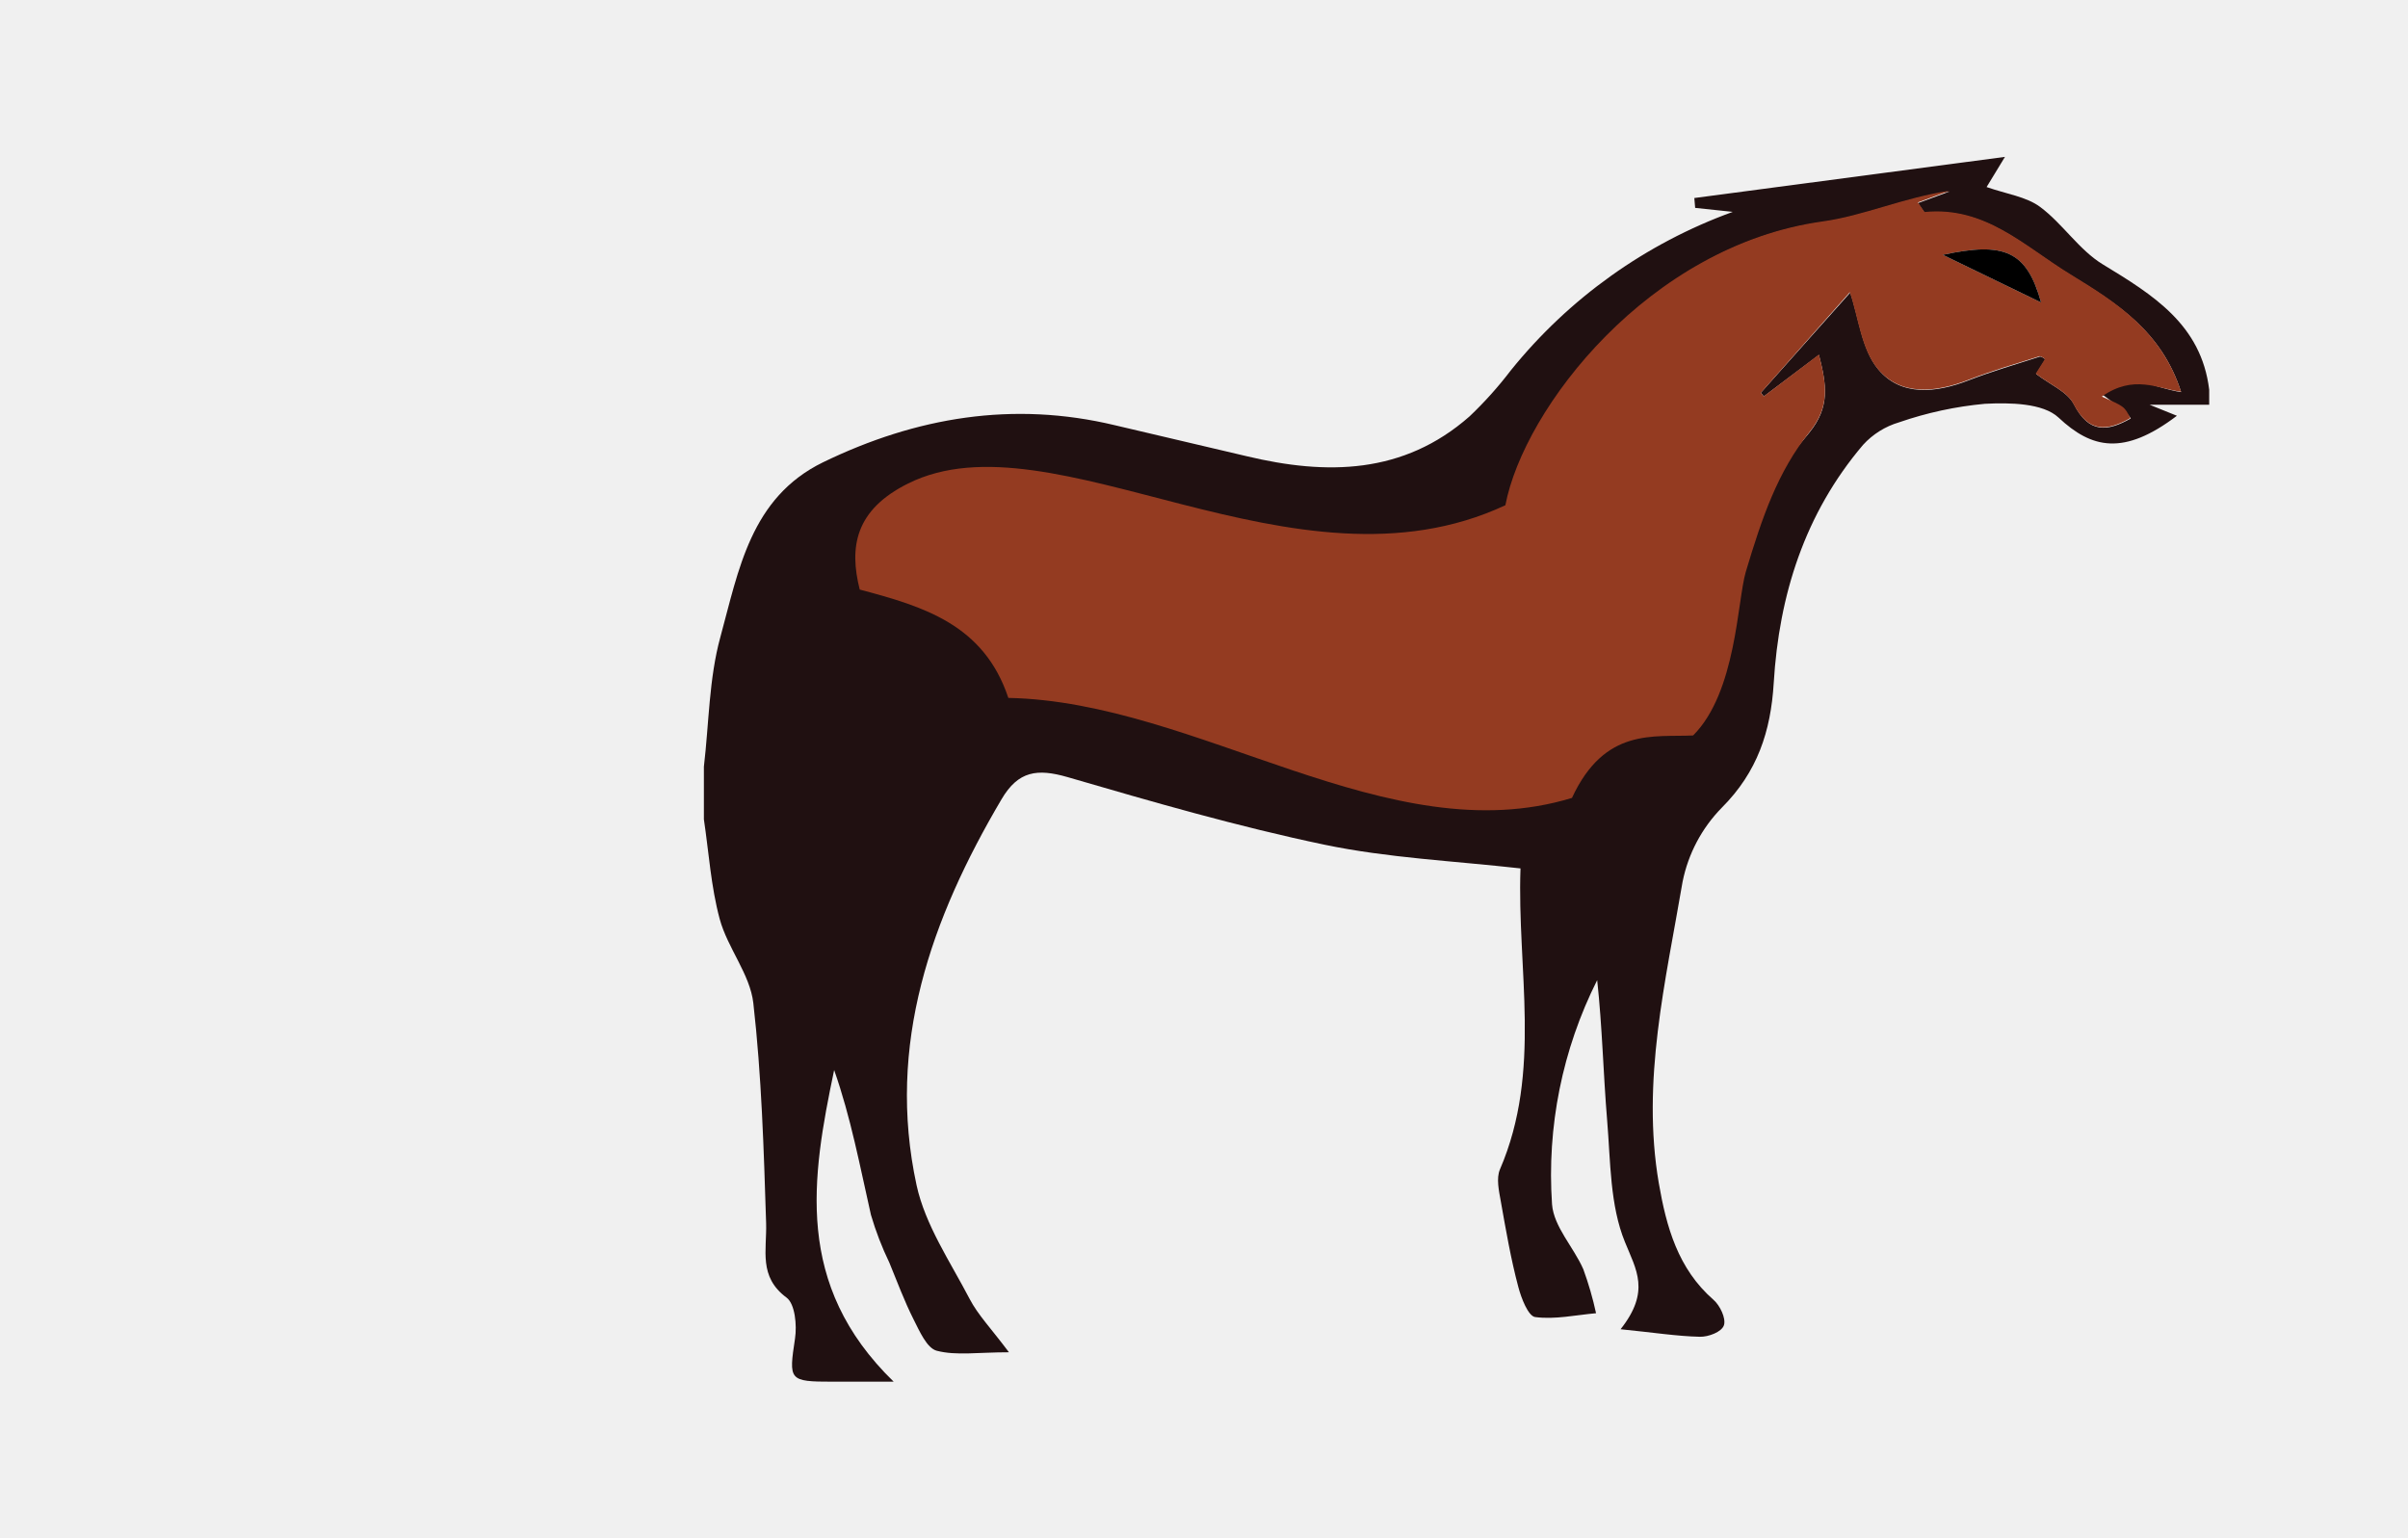
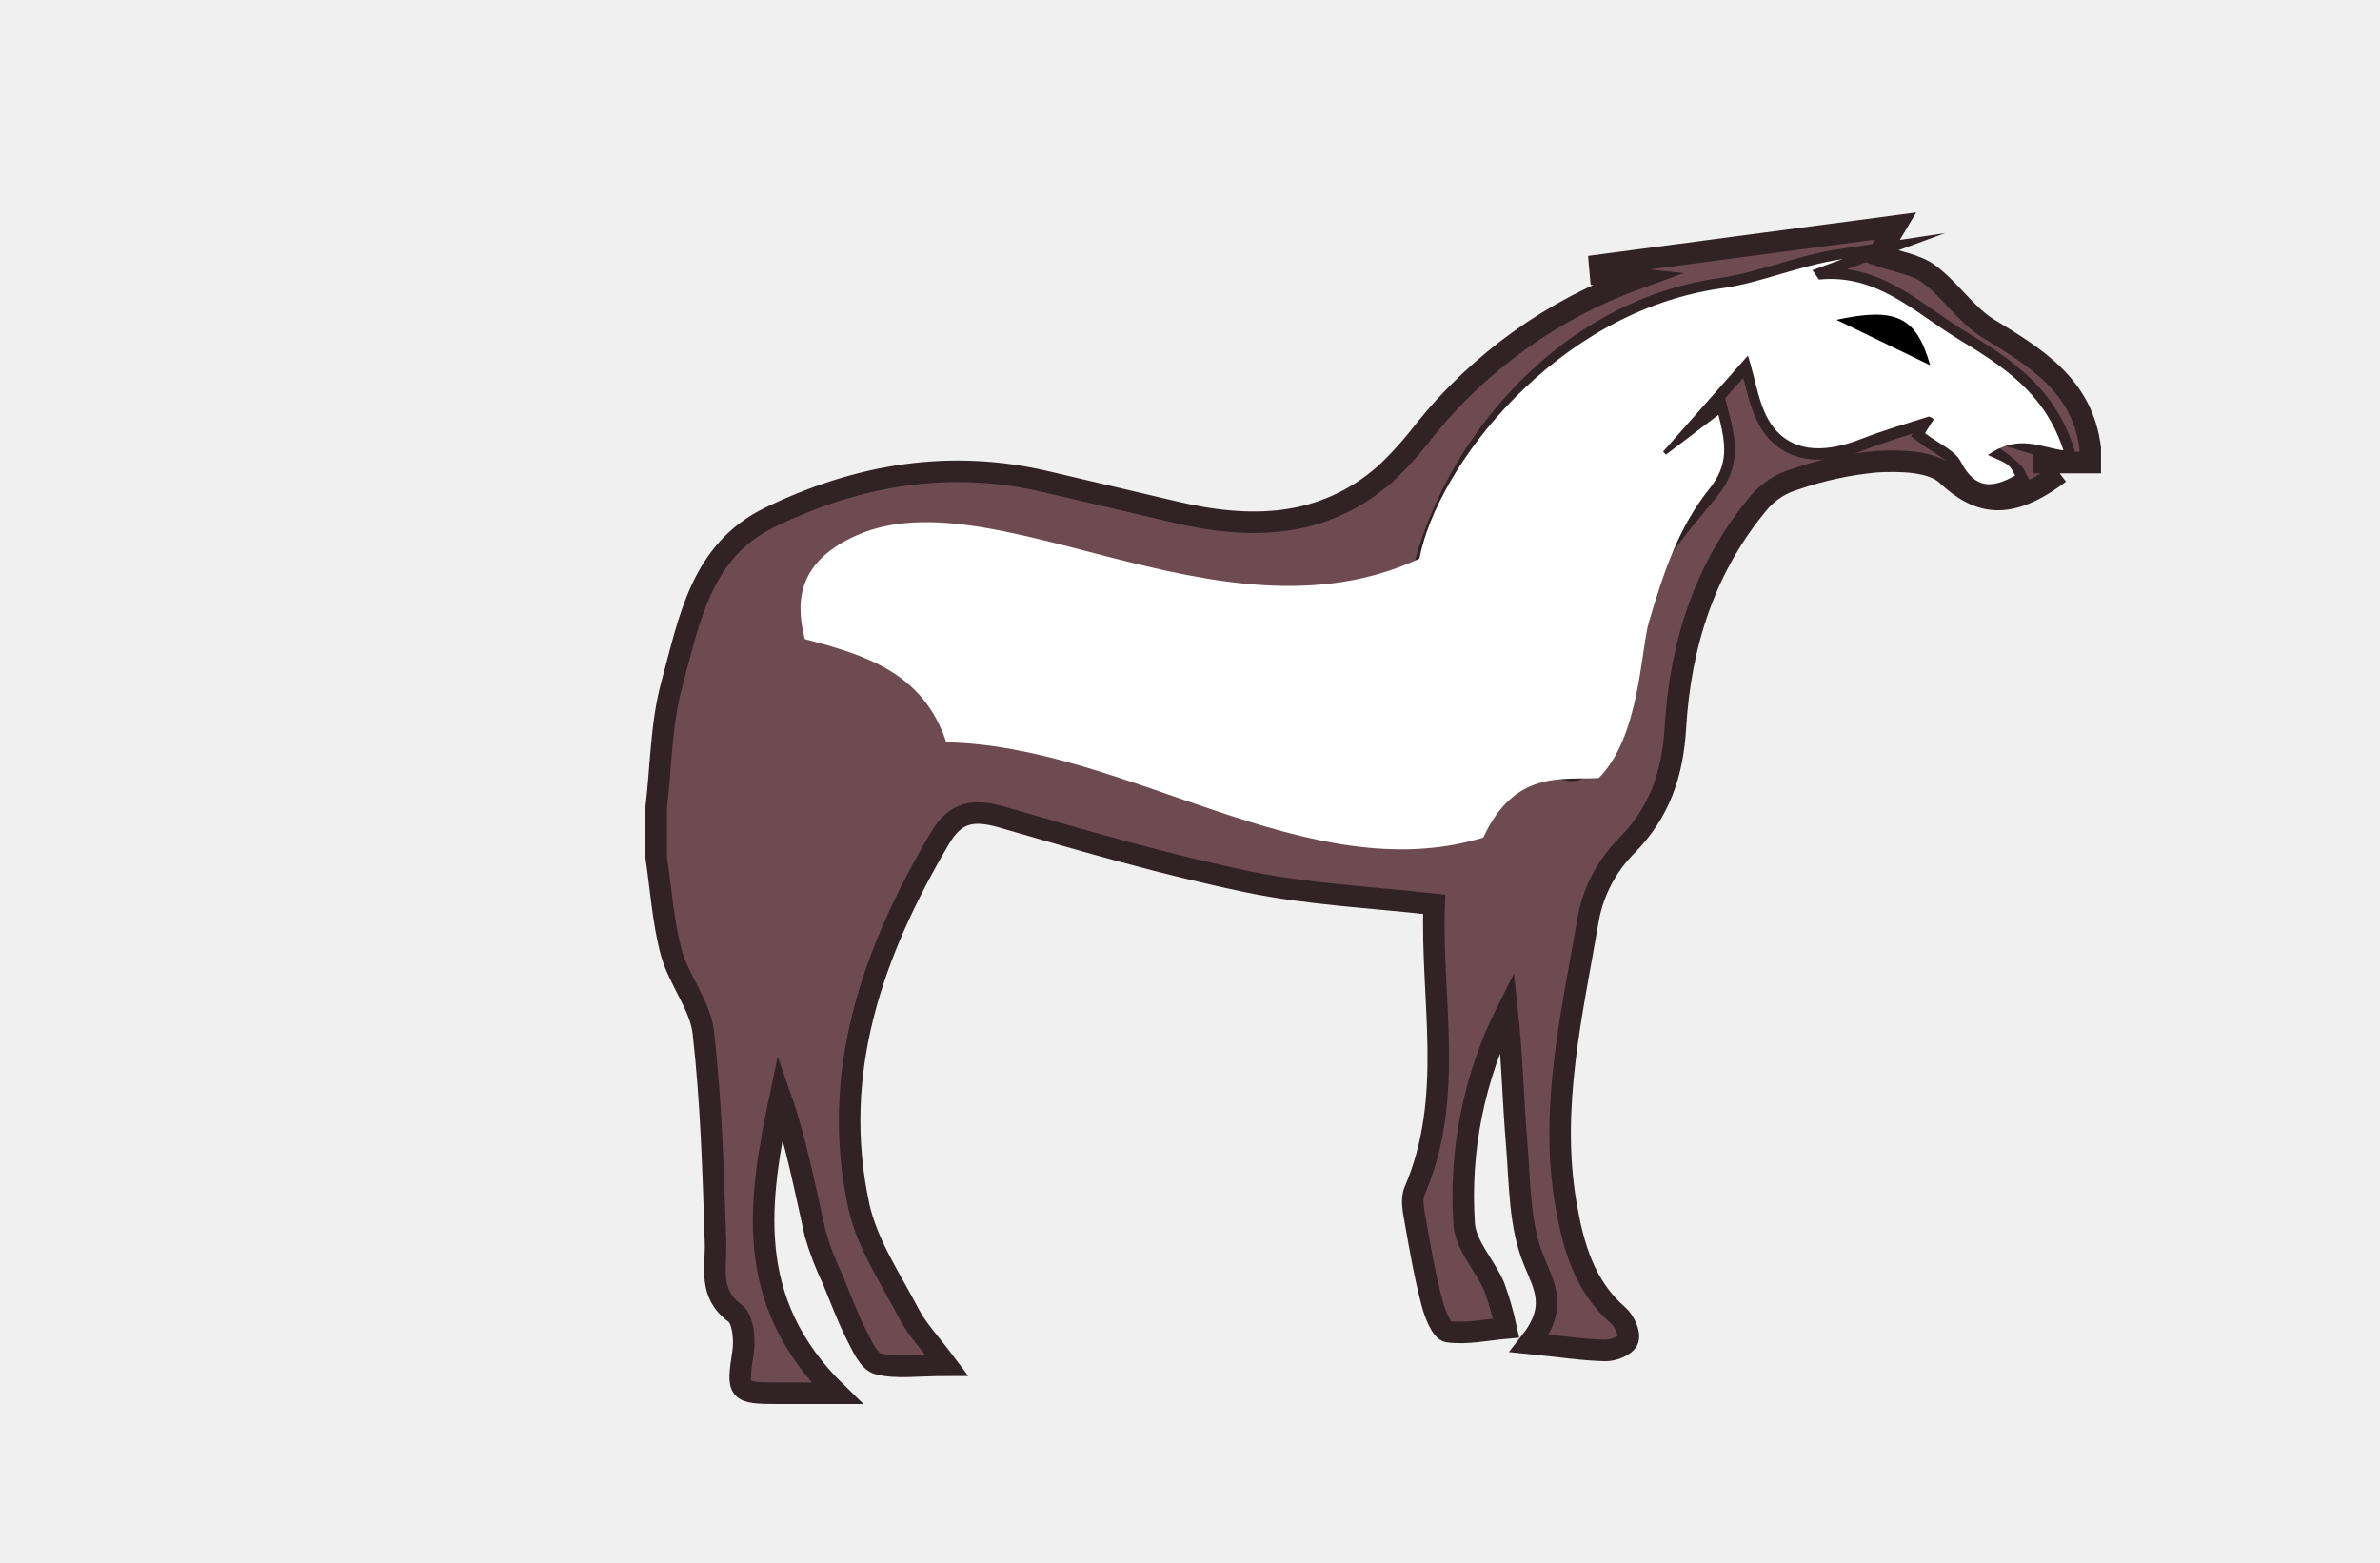
- <svg xmlns="http://www.w3.org/2000/svg" id="Layer_1" data-name="Layer 1" viewBox="0 0 320 204.31">
+ <svg xmlns="http://www.w3.org/2000/svg" id="Layer_1" data-name="Layer 1" viewBox="0 0 332 218">
  <defs>
-     <style>.cls-1{fill:#201011;}.cls-2{fill:#943b21;}</style>
+     <style>.cls-1{fill:#6d4b51;stroke:#302225;stroke-miterlimit:10;stroke-width:3px;}.cls-2{fill:#fff;}</style>
  </defs>
-   <path class="cls-1" d="M289.29,55.26c-7.05,5.35-11.32,4.38-15.73.24-2.07-1.94-6.49-2-9.8-1.83a48.6,48.6,0,0,0-11.39,2.46,10.49,10.49,0,0,0-4.79,3c-7.73,9.1-11.17,19.94-11.87,31.66-0.39,6.42-2.17,11.82-6.89,16.55a19.55,19.55,0,0,0-5.22,9.85c-2.25,13.23-5.49,26.48-3.16,40.07,1,5.78,2.53,11.37,7.27,15.5,0.86,0.75,1.67,2.45,1.39,3.36s-2.08,1.58-3.2,1.55c-3.06-.07-6.12-0.56-10.54-1,4-5.06,2.07-7.9.58-11.59-2-4.89-1.91-10.67-2.36-16.1-0.52-6.22-.65-12.47-1.33-18.71a57.58,57.58,0,0,0-6,29.79c0.23,3,2.87,5.69,4.16,8.64a44.54,44.54,0,0,1,1.69,5.84c-2.71.24-5.46,0.86-8.09,0.51-0.93-.12-1.86-2.54-2.24-4-1-3.75-1.65-7.57-2.33-11.39-0.25-1.39-.62-3.06-0.11-4.24,5.63-13.06,2.25-26.59,2.73-40-8.92-1-17.58-1.39-26-3.14-11.53-2.41-22.89-5.7-34.21-9-4-1.15-6.53-.83-8.75,2.94-9.38,15.9-15.33,32.63-11.3,51.29,1.15,5.31,4.48,10.19,7.06,15.14,1.1,2.11,2.83,3.89,5.22,7.08-4.15,0-7,.47-9.59-0.2-1.32-.34-2.3-2.62-3.1-4.2-1.22-2.42-2.17-5-3.2-7.5a41.71,41.71,0,0,1-2.45-6.36c-1.46-6.44-2.67-12.94-4.89-19.25-3,14.32-5.34,28.53,7.91,41.42-3.94,0-6,0-8.11,0-5.86,0-5.83-.18-5-5.73,0.27-1.78,0-4.61-1.12-5.44-3.76-2.78-2.61-6.31-2.72-9.91-0.31-9.76-.6-19.55-1.7-29.24-0.44-3.84-3.43-7.33-4.47-11.18-1.16-4.29-1.44-8.82-2.1-13.24v-7c0.68-5.76.67-11.7,2.19-17.23,2.42-8.84,4-18.53,13.65-23.23,12.37-6,25.24-8.17,38.79-4.92,5.82,1.39,11.66,2.72,17.48,4.11,10.65,2.55,20.86,2.43,29.63-5.28a51.19,51.19,0,0,0,5.49-6.12,67.4,67.4,0,0,1,29.5-21.07l-5-.53-0.11-1.31,41.28-5.47L264,24.86c2.65,0.93,5.26,1.27,7.11,2.64,3,2.23,5.17,5.71,8.32,7.63,6.66,4.05,13.1,8,14.15,16.66v2h-7.93m-51.25-1.11L234,52.2l11.88-13.31c1.15,3.37,1.52,7.53,3.71,10.18,3,3.65,7.69,3.17,12.05,1.47,3.1-1.2,6.31-2.13,9.48-3.15a1.51,1.51,0,0,1,.69.38l-1.22,1.94c1.86,1.42,4.11,2.33,5,4,2,3.93,4.46,3.66,7.57,1.91-0.75-1.55-9.1-6.42-10-8.19,3.33,0.43,13.58,4.28,16.69,4.68-2.61-8.11-8.52-11.77-14.69-15.54s-11.33-9.11-19.41-8.29l-0.88-1.28,4.21-1.55c-6.15.92-11.39,3.32-16.86,4.08-23.09,3.21-39,24.18-42.22,42.08-1.31,7.38-2.42,15.71,4.8,20.66,6.07,4.16,7.85,1.36,14.77,4.08,4.5,1.77,2.86-2.46,3.19-7.25,0.46-6.64,6.62-4.52,7-12.5,0.36-7.6,6.48-13.86,10.7-19.12,2.76-3.43,2.27-6.32,1.26-10.31Z" />
-   <path class="cls-2" d="M234.39,52.68l7.33-5.56c1,4,1.5,6.88-1.26,10.31C236.24,62.69,234.17,68.75,232,76c-1.14,3.86-1.25,16-7,21.75-5.25.25-11.75-1.09-16.1,8.3-24.4,7.45-49.65-12.8-74.9-13.29-3.25-9.75-11.25-12.15-19.75-14.4-1.43-5.66-.61-10.6,6.43-14.1,19.25-9.58,51.33,16,79.37,2.89,2.46-12.89,19.08-34.51,42.17-37.72,5.47-.76,10.71-3.16,16.86-4.08l-4.21,1.55,0.88,1.28c8.08-.81,13.3,4.56,19.41,8.29S287.23,44,289.84,52.06c-3.12-.4-6.28-2.34-10.53.65,3,1.31,3,1.31,3.79,2.86-3.11,1.75-5.54,2-7.57-1.91-0.84-1.63-3.09-2.53-5-4l1.22-1.94a1.51,1.51,0,0,0-.69-0.38c-3.17,1-6.38,1.94-9.48,3.15-4.36,1.69-9,2.18-12.05-1.47-2.2-2.65-2.57-6.81-3.71-10.18L234,52.2ZM271.24,40.2c-1.93-6.88-4.91-8.09-13.06-6.33Z" />
-   <path d="M271.24,40.2l-13.06-6.33C266.34,32.11,269.32,33.32,271.24,40.2Z" />
+   <path class="cls-1" d="M287.29,66c-7.05,5.35-11.32,4.38-15.73.24-2.07-1.94-6.49-2-9.8-1.83a48.6,48.6,0,0,0-11.39,2.46,10.49,10.49,0,0,0-4.79,3c-7.73,9.1-11.17,19.94-11.87,31.66-0.39,6.42-2.17,11.82-6.89,16.55a19.55,19.55,0,0,0-5.22,9.85c-2.25,13.23-5.49,26.48-3.16,40.07,1,5.78,2.53,11.37,7.27,15.5,0.86,0.75,1.67,2.45,1.39,3.36s-2.08,1.58-3.2,1.55c-3.06-.07-6.12-0.56-10.54-1,4-5.06,2.07-7.9.58-11.59-2-4.89-1.91-10.67-2.36-16.1-0.52-6.22-.65-12.47-1.33-18.71a57.58,57.58,0,0,0-6,29.79c0.23,3,2.87,5.69,4.16,8.64a44.54,44.54,0,0,1,1.69,5.84c-2.71.24-5.46,0.86-8.09,0.51-0.93-.12-1.86-2.54-2.24-4-1-3.75-1.65-7.57-2.33-11.39-0.25-1.39-.62-3.06-0.11-4.24,5.63-13.06,2.25-26.59,2.73-40-8.92-1-17.58-1.39-26-3.14-11.53-2.41-22.89-5.7-34.21-9-4-1.15-6.53-.83-8.75,2.94-9.38,15.9-15.33,32.63-11.3,51.29,1.15,5.31,4.48,10.19,7.06,15.14,1.1,2.11,2.83,3.89,5.22,7.08-4.15,0-7,.47-9.59-0.2-1.32-.34-2.3-2.62-3.1-4.2-1.22-2.42-2.17-5-3.2-7.5a41.71,41.71,0,0,1-2.45-6.36c-1.46-6.44-2.67-12.94-4.89-19.25-3,14.32-5.34,28.53,7.91,41.42-3.94,0-6,0-8.11,0-5.86,0-5.83-.18-5-5.73,0.27-1.78,0-4.61-1.12-5.44-3.76-2.78-2.61-6.31-2.72-9.91-0.31-9.76-.6-19.55-1.7-29.24-0.44-3.84-3.43-7.33-4.47-11.18-1.16-4.29-1.44-8.82-2.1-13.24v-7c0.68-5.76.67-11.7,2.19-17.23,2.42-8.84,4-18.53,13.65-23.23,12.37-6,25.24-8.17,38.79-4.92,5.82,1.39,11.66,2.72,17.48,4.11,10.65,2.55,20.86,2.43,29.63-5.28a51.19,51.19,0,0,0,5.49-6.12,67.4,67.4,0,0,1,29.5-21.07l-5-.53L223.15,37l41.28-5.47L262,35.61c2.65,0.93,5.26,1.27,7.11,2.64,3,2.23,5.17,5.71,8.32,7.63,6.66,4.05,13.1,8,14.15,16.66v2h-7.93m-51.25-1.11L232,63l11.88-13.31c1.15,3.37,1.52,7.53,3.71,10.18,3,3.65,7.69,3.17,12.05,1.47,3.1-1.2,6.31-2.13,9.48-3.15a1.51,1.51,0,0,1,.69.38l-1.22,1.94c1.86,1.42,4.11,2.33,5,4,2,3.93,4.46,3.66,7.57,1.91-0.75-1.55-9.1-6.42-10-8.19,3.33,0.43,13.58,4.28,16.69,4.68-2.61-8.11-8.52-11.77-14.69-15.54S261.82,38.16,253.74,39l-0.88-1.28,4.21-1.55c-6.15.92-11.39,3.32-16.86,4.08-23.09,3.21-39,24.18-42.22,42.08-1.31,7.38-2.42,15.71,4.8,20.66,6.07,4.16,7.85,1.36,14.77,4.08,4.5,1.77,2.86-2.46,3.19-7.25,0.46-6.64,6.62-4.52,7-12.5,0.36-7.6,6.48-13.86,10.7-19.12,2.76-3.43,2.27-6.32,1.26-10.31Z" />
+   <path class="cls-2" d="M232.39,63.43l7.33-5.56c1,4,1.5,6.88-1.26,10.31-4.22,5.26-6.29,11.32-8.45,18.62-1.14,3.86-1.25,16-7,21.75-5.25.25-11.75-1.09-16.1,8.3-24.4,7.45-49.65-12.8-74.9-13.29-3.25-9.75-11.25-12.15-19.75-14.4-1.43-5.66-.61-10.6,6.43-14.1C137.93,65.47,170,91,198,77.94c2.46-12.89,19.08-34.51,42.17-37.72,5.47-.76,10.71-3.16,16.86-4.08l-4.21,1.55L253.74,39c8.08-.81,13.3,4.56,19.41,8.29s12.08,7.44,14.69,15.54c-3.12-.4-6.28-2.34-10.53.65,3,1.31,3,1.31,3.79,2.86-3.11,1.75-5.54,2-7.57-1.91-0.84-1.63-3.09-2.53-5-4l1.22-1.94a1.51,1.51,0,0,0-.69-0.38c-3.17,1-6.38,1.94-9.48,3.15-4.36,1.69-9,2.18-12.05-1.47-2.2-2.65-2.57-6.81-3.71-10.18L232,63Zm36.86-12.49c-1.93-6.88-4.91-8.09-13.06-6.33Z" />
+   <path d="M269.24,50.95l-13.06-6.33C264.34,42.86,267.32,44.07,269.24,50.95Z" />
</svg>
